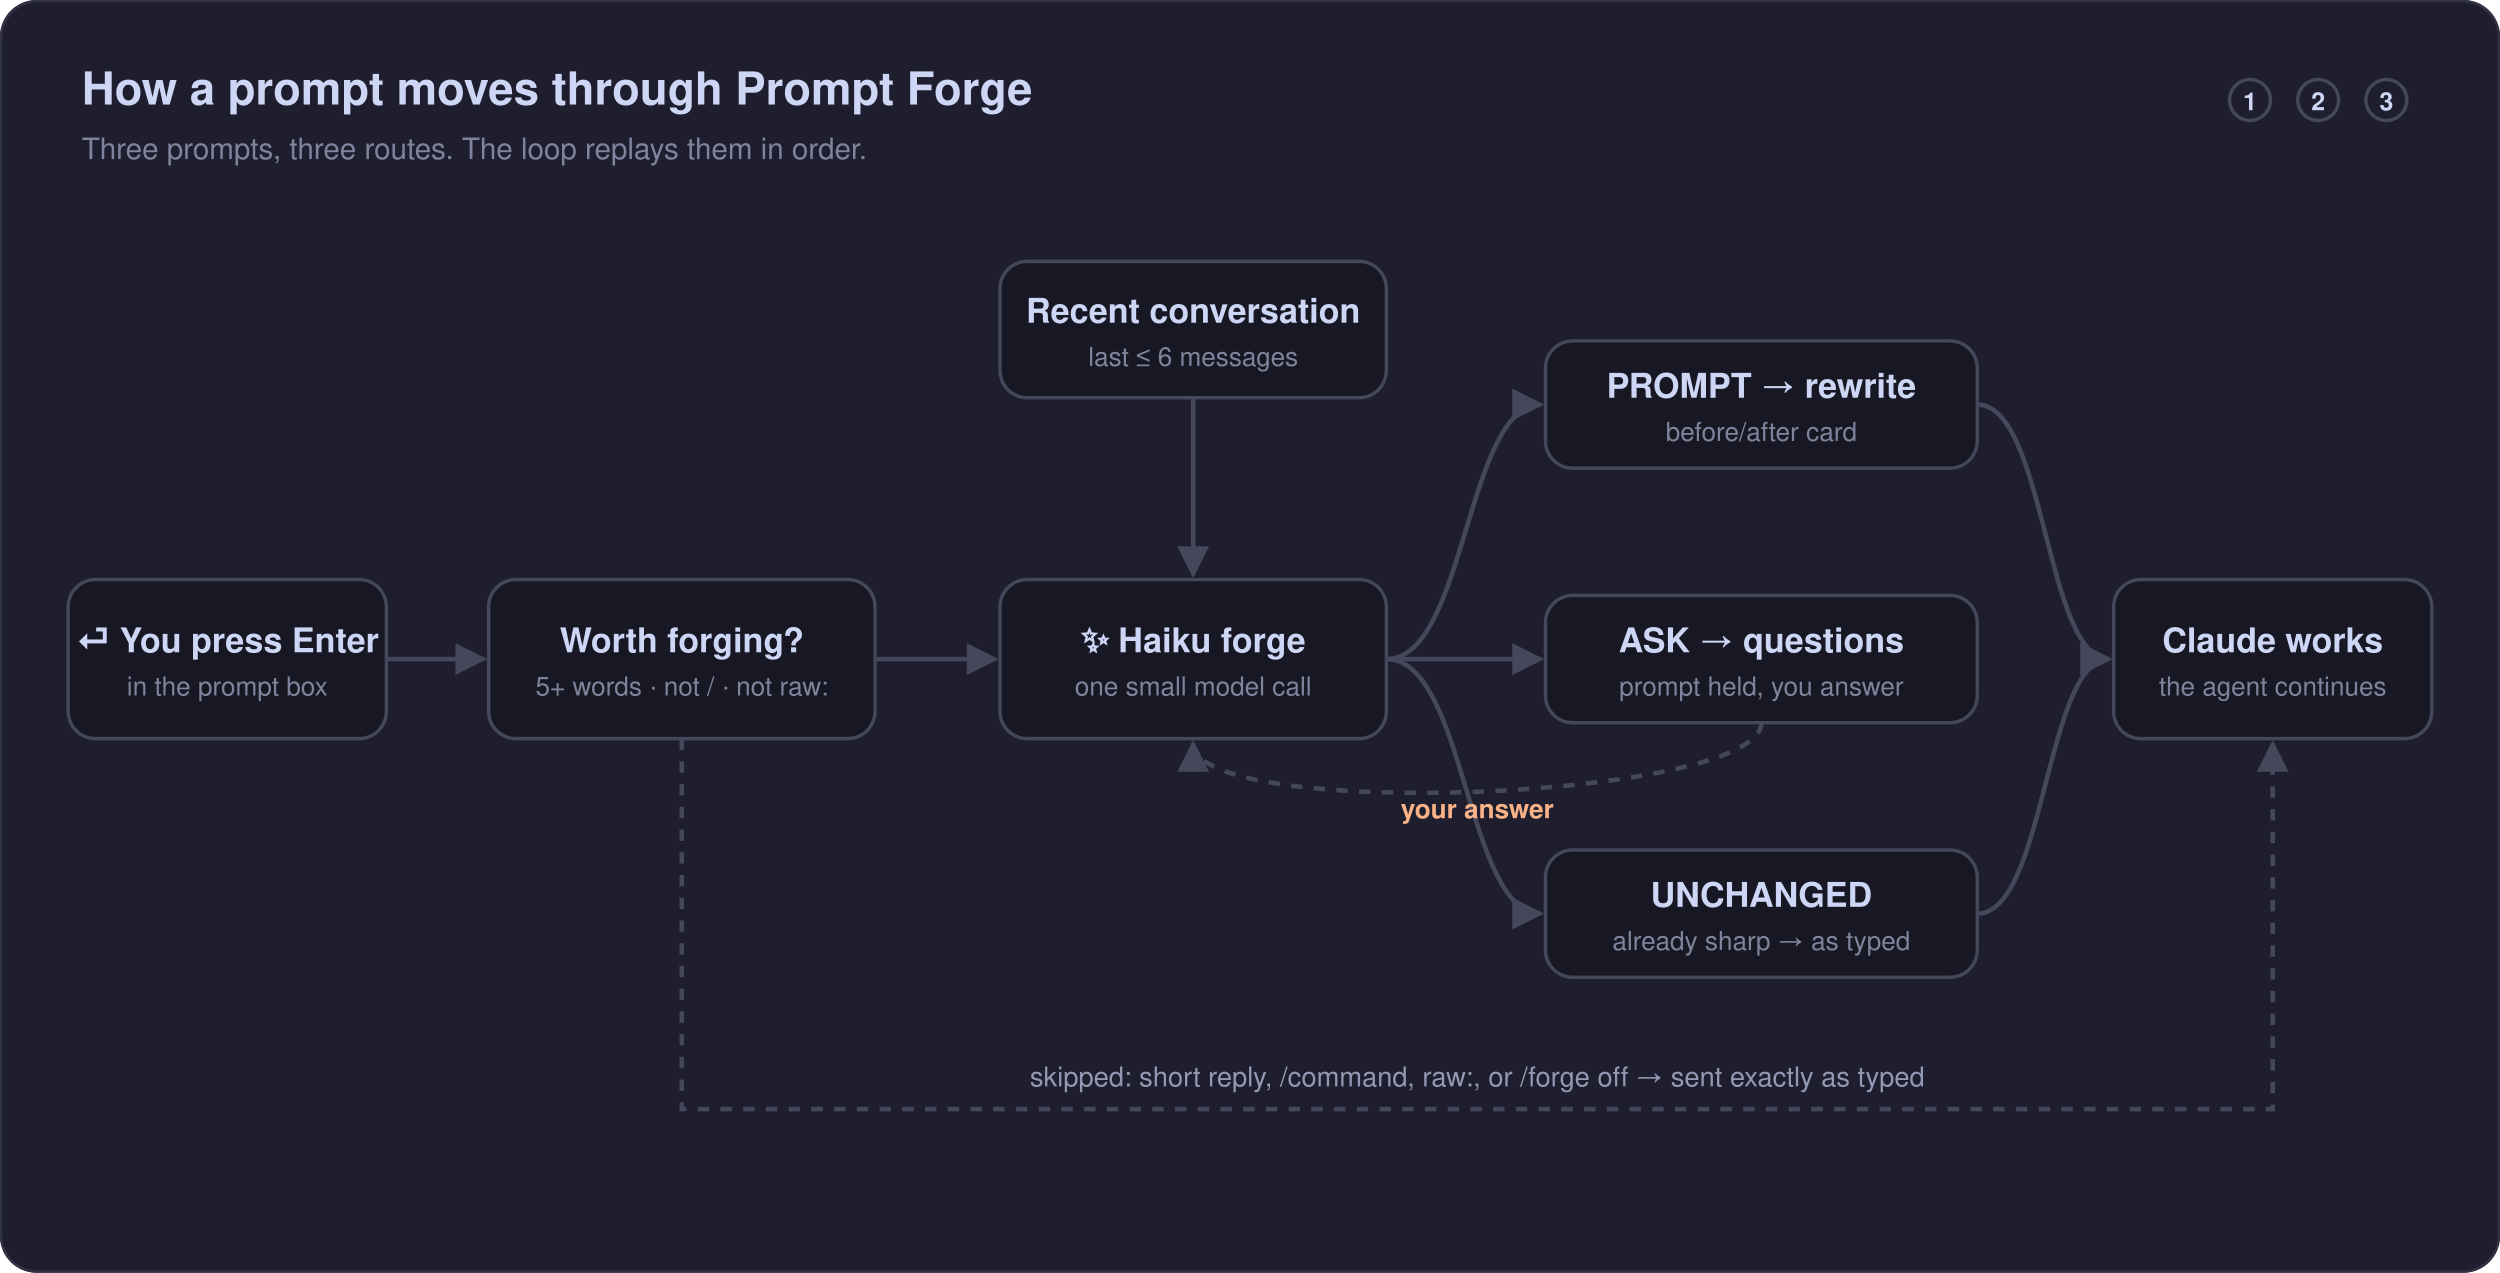
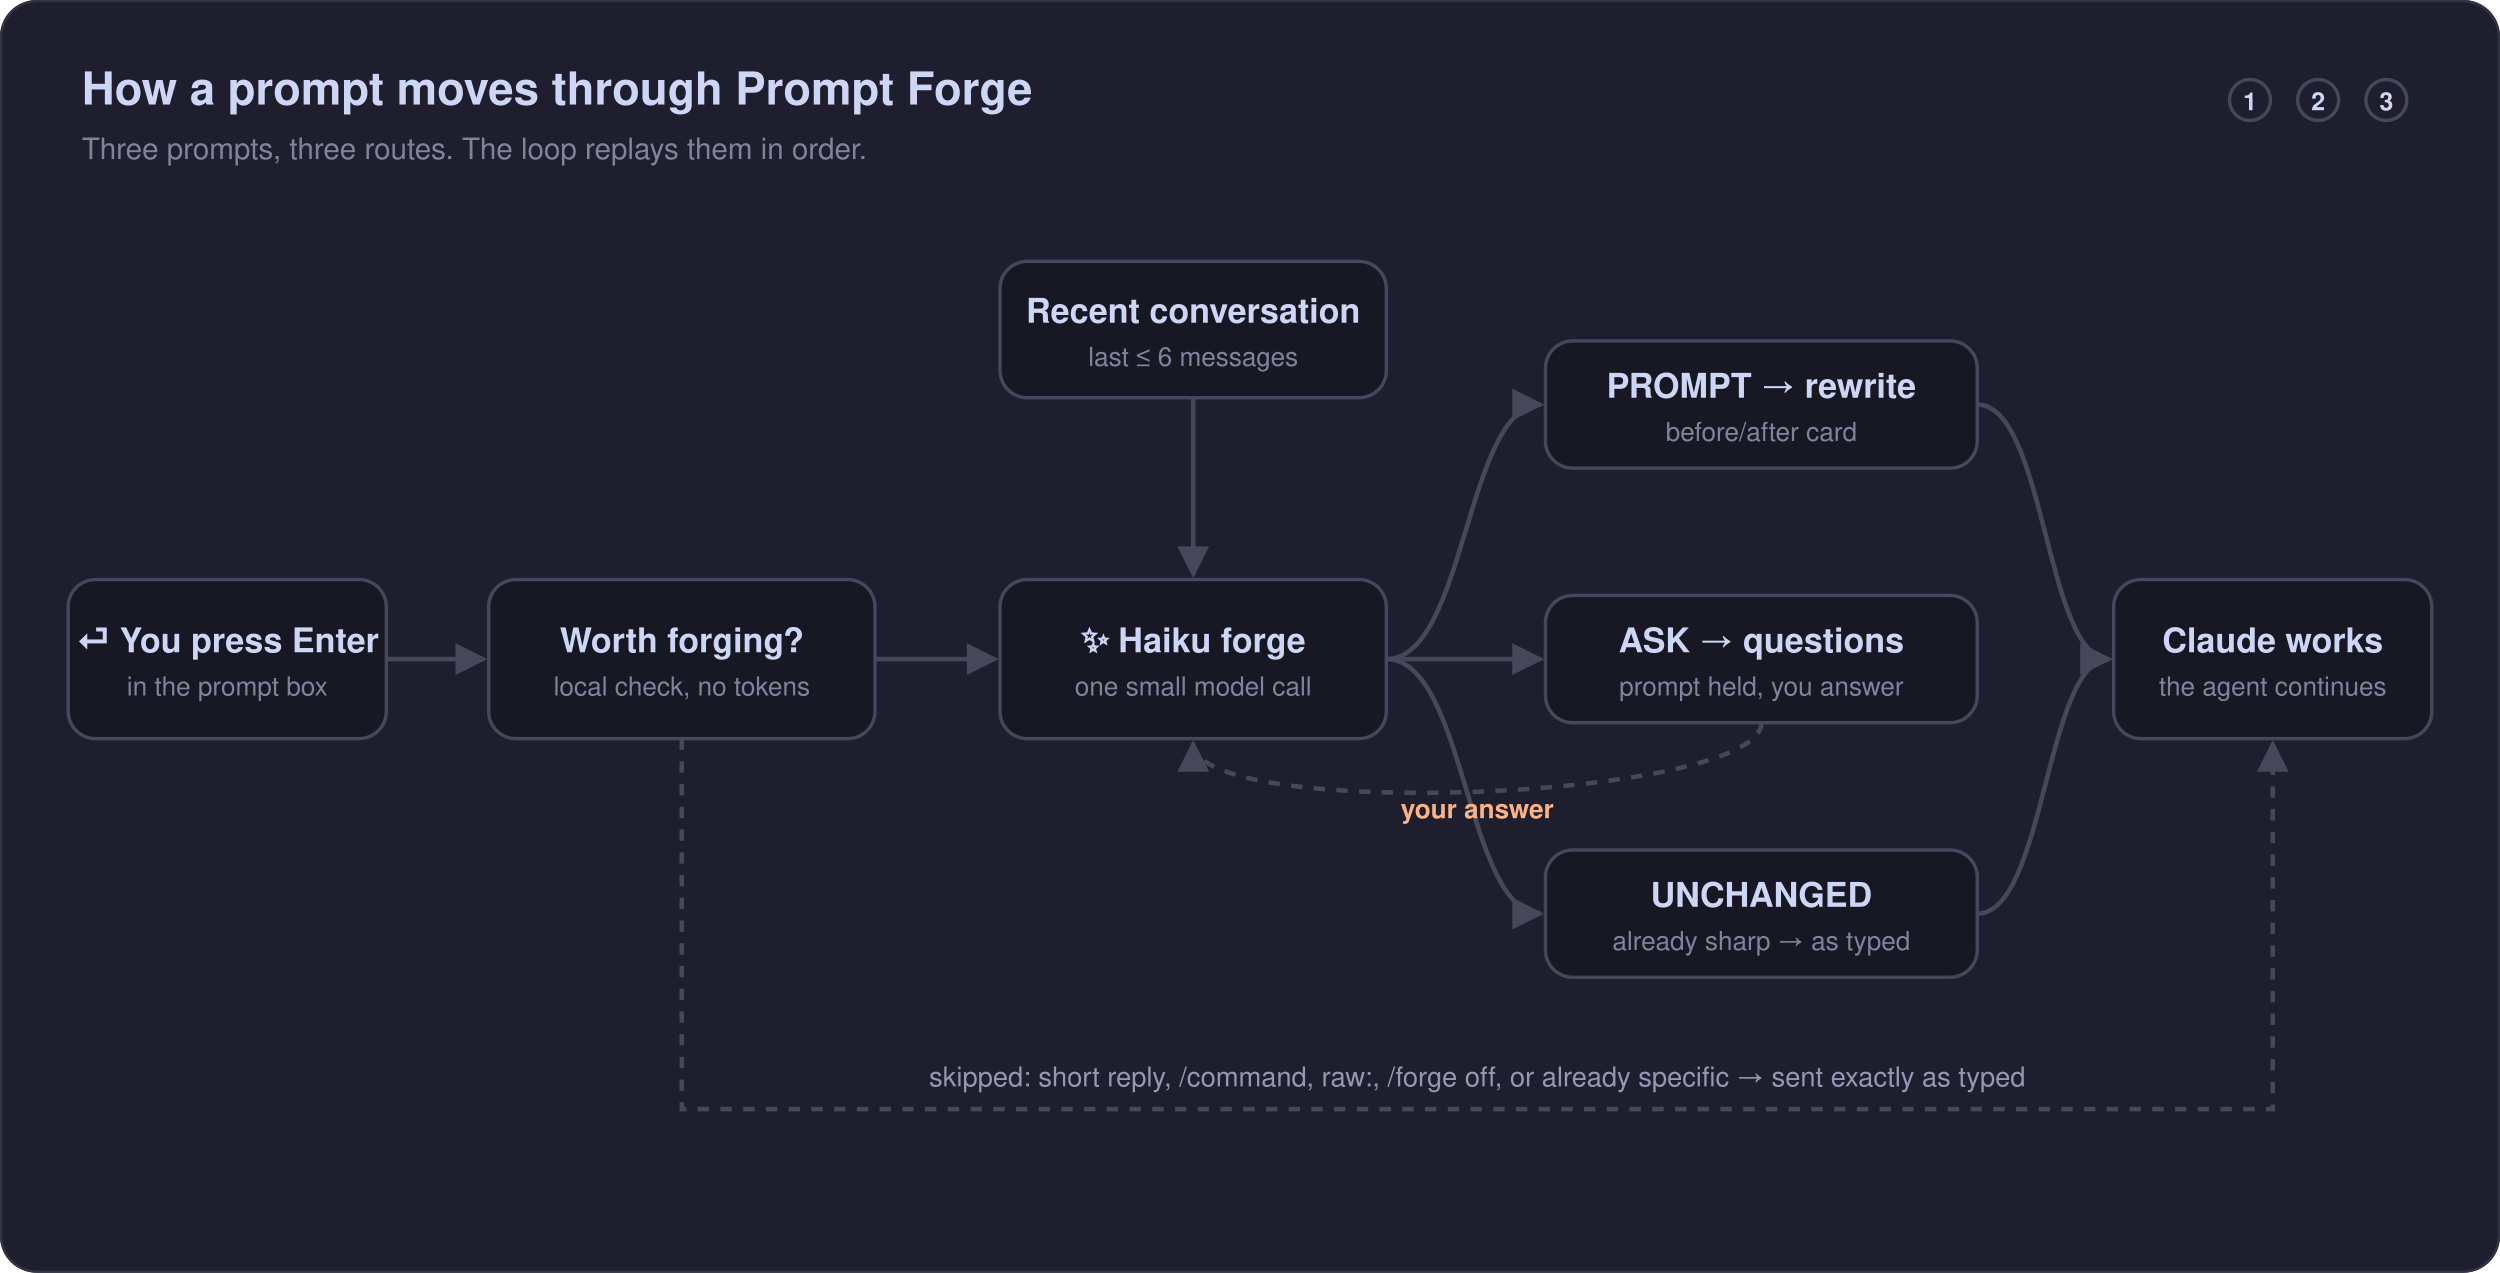
<svg xmlns="http://www.w3.org/2000/svg" viewBox="0 0 1100 560" width="1100" height="560" role="img" aria-label="Animated diagram: how a prompt moves through Prompt Forge">
  <defs>
    <marker id="arrow" viewBox="0 0 10 10" refX="9" refY="5" markerWidth="7" markerHeight="7" orient="auto-start-reverse">
      <path d="M0,0 L10,5 L0,10 z" fill="#45475a" />
    </marker>
    <filter id="glow" x="-30%" y="-30%" width="160%" height="160%">
      <feGaussianBlur stdDeviation="5" result="b" />
      <feMerge>
        <feMergeNode in="b" />
        <feMergeNode in="SourceGraphic" />
      </feMerge>
    </filter>
  </defs>
  <rect width="1100" height="560" rx="16" fill="#1e1e2e" />
  <rect x="0.5" y="0.5" width="1099" height="559" rx="16" fill="none" stroke="#313244" />
  <text x="36" y="46" font-family="-apple-system,BlinkMacSystemFont,'Segoe UI',Helvetica,Arial,sans-serif" font-size="20" fill="#cdd6f4" font-weight="700" text-anchor="start">How a prompt moves through Prompt Forge</text>
  <text x="36" y="70" font-family="-apple-system,BlinkMacSystemFont,'Segoe UI',Helvetica,Arial,sans-serif" font-size="13" fill="#7f849c" font-weight="400" text-anchor="start">Three prompts, three routes. The loop replays them in order.</text>
  <path d="M170,290 L213,290" fill="none" stroke="#45475a" stroke-width="2" marker-end="url(#arrow)" />
  <path d="M385,290 L438,290" fill="none" stroke="#45475a" stroke-width="2" marker-end="url(#arrow)" />
  <path d="M525,175 L525,253" fill="none" stroke="#45475a" stroke-width="2" marker-end="url(#arrow)" />
  <path d="M610,290 C645,290 645,178 678,178" fill="none" stroke="#45475a" stroke-width="2" marker-end="url(#arrow)" />
  <path d="M610,290 L678,290" fill="none" stroke="#45475a" stroke-width="2" marker-end="url(#arrow)" />
  <path d="M610,290 C645,290 645,402 678,402" fill="none" stroke="#45475a" stroke-width="2" marker-end="url(#arrow)" />
  <path d="M870,178 C900,178 900,290 928,290" fill="none" stroke="#45475a" stroke-width="2" marker-end="url(#arrow)" />
  <path d="M870,402 C900,402 900,290 928,290" fill="none" stroke="#45475a" stroke-width="2" marker-end="url(#arrow)" />
  <path d="M775,318 C775,352 525,362 525,327" fill="none" stroke="#45475a" stroke-width="2" stroke-dasharray="5 5" marker-end="url(#arrow)" />
  <path d="M300,325 L300,488 L1000,488 L1000,327" fill="none" stroke="#45475a" stroke-width="2" stroke-dasharray="5 5" marker-end="url(#arrow)" />
  <text x="650" y="360" font-family="-apple-system,BlinkMacSystemFont,'Segoe UI',Helvetica,Arial,sans-serif" font-size="11.5" fill="#fab387" font-weight="600" text-anchor="middle">your answer</text>
-   <text x="650" y="478" font-family="-apple-system,BlinkMacSystemFont,'Segoe UI',Helvetica,Arial,sans-serif" font-size="12" fill="#9399b2" font-weight="400" text-anchor="middle">skipped: short reply, /command, raw:, or /forge off → sent exactly as typed</text>
+   <text x="650" y="478" font-family="-apple-system,BlinkMacSystemFont,'Segoe UI',Helvetica,Arial,sans-serif" font-size="12" fill="#9399b2" font-weight="400" text-anchor="middle">skipped: short reply, /command, raw:, /forge off, or already specific → sent exactly as typed</text>
  <rect x="30" y="255" width="140" height="70" rx="12" fill="#181825" stroke="#45475a" stroke-width="1.5" />
  <rect x="30" y="255" width="140" height="70" rx="12" fill="#89b4fa" fill-opacity="0.12" stroke="#89b4fa" stroke-width="2.5" opacity="0" filter="url(#glow)">
    <animate attributeName="opacity" dur="21s" repeatCount="indefinite" values="0;0;1;1;0;0;1;1;0;0;1;1;0;0" keyTimes="0.0;0.009;0.019;0.052;0.062;0.333;0.343;0.371;0.381;0.743;0.752;0.781;0.79;1" />
  </rect>
  <text x="100.0" y="287.0" font-family="-apple-system,BlinkMacSystemFont,'Segoe UI',Helvetica,Arial,sans-serif" font-size="15" fill="#cdd6f4" font-weight="700" text-anchor="middle">⏎ You press Enter</text>
  <text x="100.0" y="306.0" font-family="-apple-system,BlinkMacSystemFont,'Segoe UI',Helvetica,Arial,sans-serif" font-size="11.5" fill="#7f849c" font-weight="400" text-anchor="middle">in the prompt box</text>
  <rect x="215" y="255" width="170" height="70" rx="12" fill="#181825" stroke="#45475a" stroke-width="1.5" />
  <rect x="215" y="255" width="170" height="70" rx="12" fill="#f9e2af" fill-opacity="0.12" stroke="#f9e2af" stroke-width="2.5" opacity="0" filter="url(#glow)">
    <animate attributeName="opacity" dur="21s" repeatCount="indefinite" values="0;0;1;1;0;0;1;1;0;0;1;1;0;0" keyTimes="0.0;0.057;0.067;0.09;0.1;0.376;0.386;0.409;0.419;0.786;0.795;0.824;0.833;1" />
  </rect>
  <text x="300.0" y="287.0" font-family="-apple-system,BlinkMacSystemFont,'Segoe UI',Helvetica,Arial,sans-serif" font-size="15" fill="#cdd6f4" font-weight="700" text-anchor="middle">Worth forging?</text>
-   <text x="300.0" y="306.0" font-family="-apple-system,BlinkMacSystemFont,'Segoe UI',Helvetica,Arial,sans-serif" font-size="11.5" fill="#7f849c" font-weight="400" text-anchor="middle">5+ words · not / · not raw:</text>
+   <text x="300.0" y="306.0" font-family="-apple-system,BlinkMacSystemFont,'Segoe UI',Helvetica,Arial,sans-serif" font-size="11.5" fill="#7f849c" font-weight="400" text-anchor="middle">local check, no tokens</text>
  <rect x="440" y="255" width="170" height="70" rx="12" fill="#181825" stroke="#45475a" stroke-width="1.5" />
  <rect x="440" y="255" width="170" height="70" rx="12" fill="#f5a6e6" fill-opacity="0.12" stroke="#f5a6e6" stroke-width="2.5" opacity="0" filter="url(#glow)">
    <animate attributeName="opacity" dur="21s" repeatCount="indefinite" values="0;0;1;1;0;0;1;1;0;0;1;1;0;0" keyTimes="0.0;0.114;0.124;0.176;0.186;0.433;0.443;0.481;0.49;0.633;0.643;0.667;0.676;1" />
  </rect>
  <text x="525.0" y="287.0" font-family="-apple-system,BlinkMacSystemFont,'Segoe UI',Helvetica,Arial,sans-serif" font-size="15" fill="#cdd6f4" font-weight="700" text-anchor="middle">✨ Haiku forge</text>
  <text x="525.0" y="306.0" font-family="-apple-system,BlinkMacSystemFont,'Segoe UI',Helvetica,Arial,sans-serif" font-size="11.5" fill="#7f849c" font-weight="400" text-anchor="middle">one small model call</text>
  <rect x="440" y="115" width="170" height="60" rx="12" fill="#181825" stroke="#45475a" stroke-width="1.5" />
  <rect x="440" y="115" width="170" height="60" rx="12" fill="#9399b2" fill-opacity="0.12" stroke="#9399b2" stroke-width="2.5" opacity="0" filter="url(#glow)">
    <animate attributeName="opacity" dur="21s" repeatCount="indefinite" values="0;0;1;1;0;0;1;1;0;0" keyTimes="0.0;0.095;0.105;0.133;0.143;0.409;0.419;0.448;0.457;1" />
  </rect>
  <text x="525.0" y="142.0" font-family="-apple-system,BlinkMacSystemFont,'Segoe UI',Helvetica,Arial,sans-serif" font-size="15" fill="#cdd6f4" font-weight="700" text-anchor="middle">Recent conversation</text>
  <text x="525.0" y="161.0" font-family="-apple-system,BlinkMacSystemFont,'Segoe UI',Helvetica,Arial,sans-serif" font-size="11.5" fill="#7f849c" font-weight="400" text-anchor="middle">last ≤ 6 messages</text>
  <rect x="680" y="150" width="190" height="56" rx="12" fill="#181825" stroke="#45475a" stroke-width="1.5" />
  <rect x="680" y="150" width="190" height="56" rx="12" fill="#a6e3a1" fill-opacity="0.12" stroke="#a6e3a1" stroke-width="2.5" opacity="0" filter="url(#glow)">
    <animate attributeName="opacity" dur="21s" repeatCount="indefinite" values="0;0;1;1;0;0;1;1;0;0" keyTimes="0.0;0.209;0.219;0.243;0.252;0.695;0.705;0.714;0.724;1" />
  </rect>
  <text x="775.0" y="175.0" font-family="-apple-system,BlinkMacSystemFont,'Segoe UI',Helvetica,Arial,sans-serif" font-size="15" fill="#cdd6f4" font-weight="700" text-anchor="middle">PROMPT → rewrite</text>
  <text x="775.0" y="194.0" font-family="-apple-system,BlinkMacSystemFont,'Segoe UI',Helvetica,Arial,sans-serif" font-size="11.5" fill="#7f849c" font-weight="400" text-anchor="middle">before/after card</text>
  <rect x="680" y="262" width="190" height="56" rx="12" fill="#181825" stroke="#45475a" stroke-width="1.5" />
  <rect x="680" y="262" width="190" height="56" rx="12" fill="#fab387" fill-opacity="0.12" stroke="#fab387" stroke-width="2.5" opacity="0" filter="url(#glow)">
    <animate attributeName="opacity" dur="21s" repeatCount="indefinite" values="0;0;1;1;0;0" keyTimes="0.0;0.514;0.524;0.61;0.619;1" />
  </rect>
  <text x="775.0" y="287.0" font-family="-apple-system,BlinkMacSystemFont,'Segoe UI',Helvetica,Arial,sans-serif" font-size="15" fill="#cdd6f4" font-weight="700" text-anchor="middle">ASK → questions</text>
  <text x="775.0" y="306.0" font-family="-apple-system,BlinkMacSystemFont,'Segoe UI',Helvetica,Arial,sans-serif" font-size="11.5" fill="#7f849c" font-weight="400" text-anchor="middle">prompt held, you answer</text>
  <rect x="680" y="374" width="190" height="56" rx="12" fill="#181825" stroke="#45475a" stroke-width="1.5" />
  <rect x="680" y="374" width="190" height="56" rx="12" fill="#9399b2" fill-opacity="0.12" stroke="#9399b2" stroke-width="2.5" opacity="0" filter="url(#glow)">
    <animate attributeName="opacity" dur="21s" repeatCount="indefinite" values="0;0" keyTimes="0.0;1" />
  </rect>
  <text x="775.0" y="399.0" font-family="-apple-system,BlinkMacSystemFont,'Segoe UI',Helvetica,Arial,sans-serif" font-size="15" fill="#cdd6f4" font-weight="700" text-anchor="middle">UNCHANGED</text>
  <text x="775.0" y="418.0" font-family="-apple-system,BlinkMacSystemFont,'Segoe UI',Helvetica,Arial,sans-serif" font-size="11.5" fill="#7f849c" font-weight="400" text-anchor="middle">already sharp → as typed</text>
  <rect x="930" y="255" width="140" height="70" rx="12" fill="#181825" stroke="#45475a" stroke-width="1.5" />
  <rect x="930" y="255" width="140" height="70" rx="12" fill="#cba6f7" fill-opacity="0.12" stroke="#cba6f7" stroke-width="2.5" opacity="0" filter="url(#glow)">
    <animate attributeName="opacity" dur="21s" repeatCount="indefinite" values="0;0;1;1;0;0;1;1;0;0;1;1;0;0" keyTimes="0.0;0.276;0.286;0.324;0.333;0.724;0.733;0.762;0.771;0.914;0.924;0.971;0.981;1" />
  </rect>
  <text x="1000.0" y="287.0" font-family="-apple-system,BlinkMacSystemFont,'Segoe UI',Helvetica,Arial,sans-serif" font-size="15" fill="#cdd6f4" font-weight="700" text-anchor="middle">Claude works</text>
  <text x="1000.0" y="306.0" font-family="-apple-system,BlinkMacSystemFont,'Segoe UI',Helvetica,Arial,sans-serif" font-size="11.5" fill="#7f849c" font-weight="400" text-anchor="middle">the agent continues</text>
  <g opacity="0">
    <animate attributeName="opacity" dur="21s" repeatCount="indefinite" values="0;0;1;1;0;0" keyTimes="0;0.014;0.021;0.055;0.062;1" />
    <animateMotion dur="21s" repeatCount="indefinite" path="M100,290 L300,290" calcMode="linear" keyPoints="0;0;1;1" keyTimes="0;0.014;0.062;1" />
    <rect x="-105.5" y="-13" width="211.0" height="26" rx="13" fill="#89b4fa" />
    <text x="0" y="4.5" font-family="ui-monospace,SFMono-Regular,Menlo,Consolas,'DejaVu Sans Mono',monospace" font-size="12.5" fill="#11111b" font-weight="700" text-anchor="middle" textLength="189.0" lengthAdjust="spacingAndGlyphs">can u make the dashboard…</text>
  </g>
  <g opacity="0">
    <animate attributeName="opacity" dur="21s" repeatCount="indefinite" values="0;0;1;1;0;0" keyTimes="0;0.076;0.083;0.117;0.124;1" />
    <animateMotion dur="21s" repeatCount="indefinite" path="M300,290 L525,290" calcMode="linear" keyPoints="0;0;1;1" keyTimes="0;0.076;0.124;1" />
    <rect x="-105.5" y="-13" width="211.0" height="26" rx="13" fill="#89b4fa" />
    <text x="0" y="4.5" font-family="ui-monospace,SFMono-Regular,Menlo,Consolas,'DejaVu Sans Mono',monospace" font-size="12.5" fill="#11111b" font-weight="700" text-anchor="middle" textLength="189.0" lengthAdjust="spacingAndGlyphs">can u make the dashboard…</text>
  </g>
  <g opacity="0">
    <animate attributeName="opacity" dur="21s" repeatCount="indefinite" values="0;0;1;1;0;0" keyTimes="0;0.095;0.102;0.126;0.133;1" />
    <animateMotion dur="21s" repeatCount="indefinite" path="M525,175 L525,255" calcMode="linear" keyPoints="0;0;1;1" keyTimes="0;0.095;0.133;1" />
    <rect x="-40.0" y="-13" width="80" height="26" rx="13" fill="#9399b2" />
    <text x="0" y="4.5" font-family="-apple-system,BlinkMacSystemFont,'Segoe UI',Helvetica,Arial,sans-serif" font-size="12.5" fill="#11111b" font-weight="700" text-anchor="middle" textLength="58" lengthAdjust="spacingAndGlyphs">context</text>
  </g>
  <g opacity="0">
    <animate attributeName="opacity" dur="21s" repeatCount="indefinite" values="0;0;1;1;0;0" keyTimes="0;0.176;0.183;0.212;0.219;1" />
    <animateMotion dur="21s" repeatCount="indefinite" path="M525,290 C645,290 645,178 775,178" calcMode="linear" keyPoints="0;0;1;1" keyTimes="0;0.176;0.219;1" />
    <rect x="-112.9" y="-13" width="225.8" height="26" rx="13" fill="#a6e3a1" />
    <text x="0" y="4.5" font-family="-apple-system,BlinkMacSystemFont,'Segoe UI',Helvetica,Arial,sans-serif" font-size="12.5" fill="#11111b" font-weight="700" text-anchor="middle" textLength="203.8" lengthAdjust="spacingAndGlyphs">✨ goal · limits · done when</text>
  </g>
  <g opacity="0">
    <animate attributeName="opacity" dur="21s" repeatCount="indefinite" values="0;0;1;1;0;0" keyTimes="0;0.243;0.25;0.274;0.281;1" />
    <animateMotion dur="21s" repeatCount="indefinite" path="M775,178 C905,178 905,290 1000,290" calcMode="linear" keyPoints="0;0;1;1" keyTimes="0;0.243;0.281;1" />
    <rect x="-53.7" y="-13" width="107.4" height="26" rx="13" fill="#a6e3a1" />
    <text x="0" y="4.5" font-family="-apple-system,BlinkMacSystemFont,'Segoe UI',Helvetica,Arial,sans-serif" font-size="12.5" fill="#11111b" font-weight="700" text-anchor="middle" textLength="85.4" lengthAdjust="spacingAndGlyphs">✨ rewritten</text>
  </g>
  <g opacity="0">
    <animate attributeName="opacity" dur="21s" repeatCount="indefinite" values="0;0;1;1;0;0" keyTimes="0;0.333;0.341;0.374;0.381;1" />
    <animateMotion dur="21s" repeatCount="indefinite" path="M100,290 L300,290" calcMode="linear" keyPoints="0;0;1;1" keyTimes="0;0.333;0.381;1" />
    <rect x="-79.6" y="-13" width="159.2" height="26" rx="13" fill="#89b4fa" />
    <text x="0" y="4.5" font-family="ui-monospace,SFMono-Regular,Menlo,Consolas,'DejaVu Sans Mono',monospace" font-size="12.5" fill="#11111b" font-weight="700" text-anchor="middle" textLength="137.2" lengthAdjust="spacingAndGlyphs">rename it so it's…</text>
  </g>
  <g opacity="0">
    <animate attributeName="opacity" dur="21s" repeatCount="indefinite" values="0;0;1;1;0;0" keyTimes="0;0.391;0.398;0.431;0.438;1" />
    <animateMotion dur="21s" repeatCount="indefinite" path="M300,290 L525,290" calcMode="linear" keyPoints="0;0;1;1" keyTimes="0;0.391;0.438;1" />
    <rect x="-79.6" y="-13" width="159.2" height="26" rx="13" fill="#89b4fa" />
    <text x="0" y="4.5" font-family="ui-monospace,SFMono-Regular,Menlo,Consolas,'DejaVu Sans Mono',monospace" font-size="12.5" fill="#11111b" font-weight="700" text-anchor="middle" textLength="137.2" lengthAdjust="spacingAndGlyphs">rename it so it's…</text>
  </g>
  <g opacity="0">
    <animate attributeName="opacity" dur="21s" repeatCount="indefinite" values="0;0;1;1;0;0" keyTimes="0;0.409;0.417;0.441;0.448;1" />
    <animateMotion dur="21s" repeatCount="indefinite" path="M525,175 L525,255" calcMode="linear" keyPoints="0;0;1;1" keyTimes="0;0.409;0.448;1" />
    <rect x="-40.0" y="-13" width="80" height="26" rx="13" fill="#9399b2" />
    <text x="0" y="4.5" font-family="-apple-system,BlinkMacSystemFont,'Segoe UI',Helvetica,Arial,sans-serif" font-size="12.5" fill="#11111b" font-weight="700" text-anchor="middle" textLength="58" lengthAdjust="spacingAndGlyphs">context</text>
  </g>
  <g opacity="0">
    <animate attributeName="opacity" dur="21s" repeatCount="indefinite" values="0;0;1;1;0;0" keyTimes="0;0.481;0.488;0.512;0.519;1" />
    <animateMotion dur="21s" repeatCount="indefinite" path="M525,290 L775,290" calcMode="linear" keyPoints="0;0;1;1" keyTimes="0;0.481;0.519;1" />
    <rect x="-64.8" y="-13" width="129.6" height="26" rx="13" fill="#fab387" />
    <text x="0" y="4.5" font-family="-apple-system,BlinkMacSystemFont,'Segoe UI',Helvetica,Arial,sans-serif" font-size="12.5" fill="#11111b" font-weight="700" text-anchor="middle" textLength="107.6" lengthAdjust="spacingAndGlyphs">? needs a name</text>
  </g>
  <g opacity="0">
    <animate attributeName="opacity" dur="21s" repeatCount="indefinite" values="0;0;1;1;0;0" keyTimes="0;0.524;0.538;0.595;0.61;1" />
    <rect x="684" y="212" width="182" height="32" rx="8" fill="#fab387" />
    <text x="775" y="233" font-family="-apple-system,BlinkMacSystemFont,'Segoe UI',Helvetica,Arial,sans-serif" font-size="12" fill="#11111b" font-weight="700" text-anchor="middle">What should the new name be?</text>
  </g>
  <g opacity="0">
    <animate attributeName="opacity" dur="21s" repeatCount="indefinite" values="0;0;1;1;0;0" keyTimes="0;0.591;0.598;0.631;0.638;1" />
    <animateMotion dur="21s" repeatCount="indefinite" path="M775,318 C775,352 525,362 525,325" calcMode="linear" keyPoints="0;0;1;1" keyTimes="0;0.591;0.638;1" />
    <rect x="-57.4" y="-13" width="114.8" height="26" rx="13" fill="#fab387" />
    <text x="0" y="4.5" font-family="ui-monospace,SFMono-Regular,Menlo,Consolas,'DejaVu Sans Mono',monospace" font-size="12.5" fill="#11111b" font-weight="700" text-anchor="middle" textLength="92.8" lengthAdjust="spacingAndGlyphs">prompt-smith</text>
  </g>
  <g opacity="0">
    <animate attributeName="opacity" dur="21s" repeatCount="indefinite" values="0;0;1;1;0;0" keyTimes="0;0.662;0.669;0.693;0.7;1" />
    <animateMotion dur="21s" repeatCount="indefinite" path="M525,290 C645,290 645,178 775,178" calcMode="linear" keyPoints="0;0;1;1" keyTimes="0;0.662;0.7;1" />
    <rect x="-101.8" y="-13" width="203.6" height="26" rx="13" fill="#a6e3a1" />
    <text x="0" y="4.5" font-family="-apple-system,BlinkMacSystemFont,'Segoe UI',Helvetica,Arial,sans-serif" font-size="12.5" fill="#11111b" font-weight="700" text-anchor="middle" textLength="181.6" lengthAdjust="spacingAndGlyphs">✨ rename to prompt-smith</text>
  </g>
  <g opacity="0">
    <animate attributeName="opacity" dur="21s" repeatCount="indefinite" values="0;0;1;1;0;0" keyTimes="0;0.695;0.702;0.721;0.729;1" />
    <animateMotion dur="21s" repeatCount="indefinite" path="M775,178 C905,178 905,290 1000,290" calcMode="linear" keyPoints="0;0;1;1" keyTimes="0;0.695;0.729;1" />
    <rect x="-53.7" y="-13" width="107.4" height="26" rx="13" fill="#a6e3a1" />
    <text x="0" y="4.5" font-family="-apple-system,BlinkMacSystemFont,'Segoe UI',Helvetica,Arial,sans-serif" font-size="12.5" fill="#11111b" font-weight="700" text-anchor="middle" textLength="85.4" lengthAdjust="spacingAndGlyphs">✨ rewritten</text>
  </g>
  <g opacity="0">
    <animate attributeName="opacity" dur="21s" repeatCount="indefinite" values="0;0;1;1;0;0" keyTimes="0;0.752;0.759;0.788;0.795;1" />
    <animateMotion dur="21s" repeatCount="indefinite" path="M100,290 L300,290" calcMode="linear" keyPoints="0;0;1;1" keyTimes="0;0.752;0.795;1" />
    <rect x="-61.1" y="-13" width="122.2" height="26" rx="13" fill="#89b4fa" />
    <text x="0" y="4.5" font-family="ui-monospace,SFMono-Regular,Menlo,Consolas,'DejaVu Sans Mono',monospace" font-size="12.5" fill="#11111b" font-weight="700" text-anchor="middle" textLength="100.2" lengthAdjust="spacingAndGlyphs">yes push them</text>
  </g>
  <g opacity="0">
    <animate attributeName="opacity" dur="21s" repeatCount="indefinite" values="0;0;1;1;0;0" keyTimes="0;0.819;0.826;0.912;0.919;1" />
    <animateMotion dur="21s" repeatCount="indefinite" path="M300,325 L300,488 L1000,488 L1000,325" calcMode="linear" keyPoints="0;0;1;1" keyTimes="0;0.819;0.919;1" />
    <rect x="-61.1" y="-13" width="122.2" height="26" rx="13" fill="#9399b2" />
    <text x="0" y="4.5" font-family="ui-monospace,SFMono-Regular,Menlo,Consolas,'DejaVu Sans Mono',monospace" font-size="12.5" fill="#11111b" font-weight="700" text-anchor="middle" textLength="100.2" lengthAdjust="spacingAndGlyphs">yes push them</text>
  </g>
  <g opacity="0">
    <animate attributeName="opacity" dur="21s" repeatCount="indefinite" values="0;0;1;1;0;0" keyTimes="0;0.001;0.017;0.317;0.333;1" />
    <circle cx="45" cy="529" r="10" fill="#a6e3a1" />
    <text x="45" y="533.5" font-family="-apple-system,BlinkMacSystemFont,'Segoe UI',Helvetica,Arial,sans-serif" font-size="12" fill="#11111b" font-weight="700" text-anchor="middle">1</text>
    <text x="64" y="534" font-family="-apple-system,BlinkMacSystemFont,'Segoe UI',Helvetica,Arial,sans-serif" font-size="14" fill="#cdd6f4" font-weight="400" text-anchor="start">A rough prompt is rewritten: goal first, your limits kept, a finish line added.</text>
  </g>
  <g opacity="0">
    <animate attributeName="opacity" dur="21s" repeatCount="indefinite" values="0;0;1;1;0;0" keyTimes="0;0.333;0.35;0.726;0.743;1" />
    <circle cx="45" cy="529" r="10" fill="#fab387" />
    <text x="45" y="533.5" font-family="-apple-system,BlinkMacSystemFont,'Segoe UI',Helvetica,Arial,sans-serif" font-size="12" fill="#11111b" font-weight="700" text-anchor="middle">2</text>
    <text x="64" y="534" font-family="-apple-system,BlinkMacSystemFont,'Segoe UI',Helvetica,Arial,sans-serif" font-size="14" fill="#cdd6f4" font-weight="400" text-anchor="start">An unclear prompt is held. The forge asks, you answer, Claude continues with both.</text>
  </g>
  <g opacity="0">
    <animate attributeName="opacity" dur="21s" repeatCount="indefinite" values="0;0;1;1;0;0" keyTimes="0;0.743;0.759;0.983;1;1" />
    <circle cx="45" cy="529" r="10" fill="#9399b2" />
    <text x="45" y="533.5" font-family="-apple-system,BlinkMacSystemFont,'Segoe UI',Helvetica,Arial,sans-serif" font-size="12" fill="#11111b" font-weight="700" text-anchor="middle">3</text>
-     <text x="64" y="534" font-family="-apple-system,BlinkMacSystemFont,'Segoe UI',Helvetica,Arial,sans-serif" font-size="14" fill="#cdd6f4" font-weight="400" text-anchor="start">Short replies, /commands and raw: prompts skip the forge entirely.</text>
+     <text x="64" y="534" font-family="-apple-system,BlinkMacSystemFont,'Segoe UI',Helvetica,Arial,sans-serif" font-size="14" fill="#cdd6f4" font-weight="400" text-anchor="start">Short replies, /commands and already-specific prompts skip the forge: no model call.</text>
  </g>
  <circle cx="990" cy="44" r="9" fill="none" stroke="#45475a" stroke-width="1.5" />
  <circle cx="990" cy="44" r="10" fill="#a6e3a1" fill-opacity="0.25" stroke="#a6e3a1" stroke-width="3" opacity="0">
    <animate attributeName="opacity" dur="21s" repeatCount="indefinite" values="0;0;1;1;0;0" keyTimes="0;0.001;0.014;0.319;0.333;1" />
  </circle>
  <text x="990" y="48.5" font-family="-apple-system,BlinkMacSystemFont,'Segoe UI',Helvetica,Arial,sans-serif" font-size="11" fill="#cdd6f4" font-weight="700" text-anchor="middle">1</text>
  <circle cx="1020" cy="44" r="9" fill="none" stroke="#45475a" stroke-width="1.5" />
  <circle cx="1020" cy="44" r="10" fill="#fab387" fill-opacity="0.25" stroke="#fab387" stroke-width="3" opacity="0">
    <animate attributeName="opacity" dur="21s" repeatCount="indefinite" values="0;0;1;1;0;0" keyTimes="0;0.333;0.348;0.729;0.743;1" />
  </circle>
  <text x="1020" y="48.5" font-family="-apple-system,BlinkMacSystemFont,'Segoe UI',Helvetica,Arial,sans-serif" font-size="11" fill="#cdd6f4" font-weight="700" text-anchor="middle">2</text>
  <circle cx="1050" cy="44" r="9" fill="none" stroke="#45475a" stroke-width="1.5" />
  <circle cx="1050" cy="44" r="10" fill="#9399b2" fill-opacity="0.25" stroke="#9399b2" stroke-width="3" opacity="0">
    <animate attributeName="opacity" dur="21s" repeatCount="indefinite" values="0;0;1;1;0;0" keyTimes="0;0.743;0.757;0.986;1;1" />
  </circle>
  <text x="1050" y="48.5" font-family="-apple-system,BlinkMacSystemFont,'Segoe UI',Helvetica,Arial,sans-serif" font-size="11" fill="#cdd6f4" font-weight="700" text-anchor="middle">3</text>
</svg>
